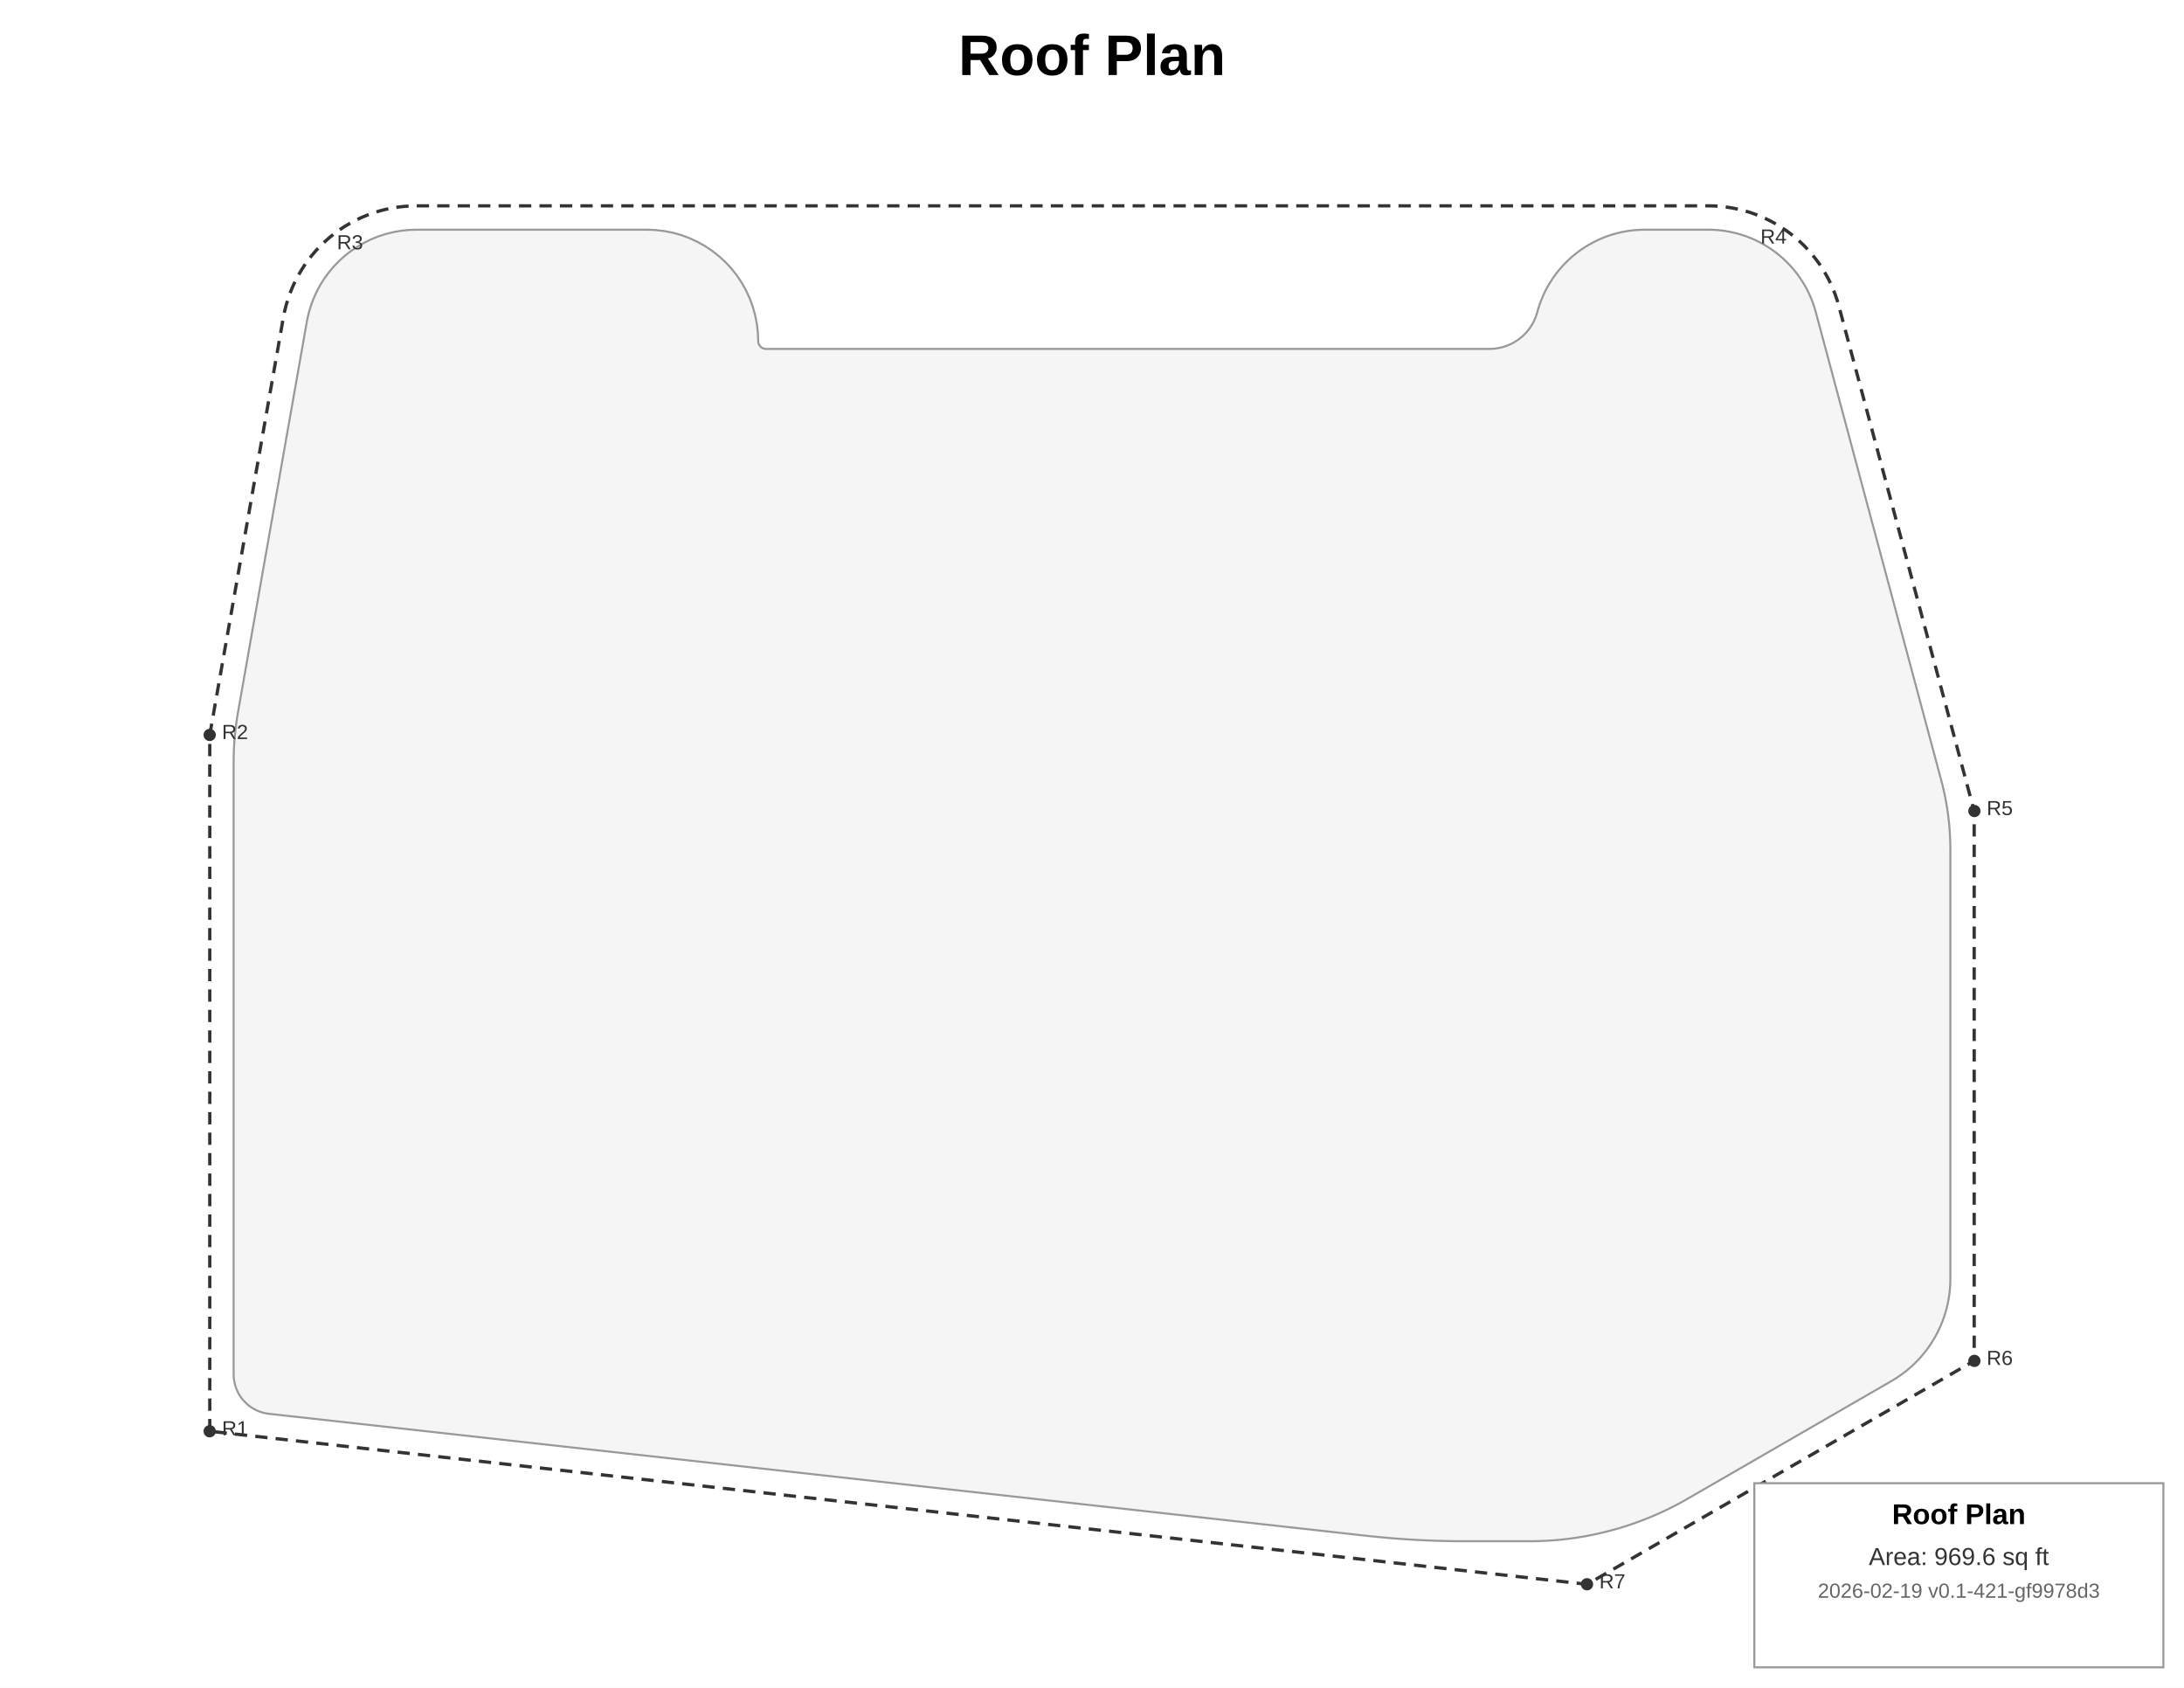
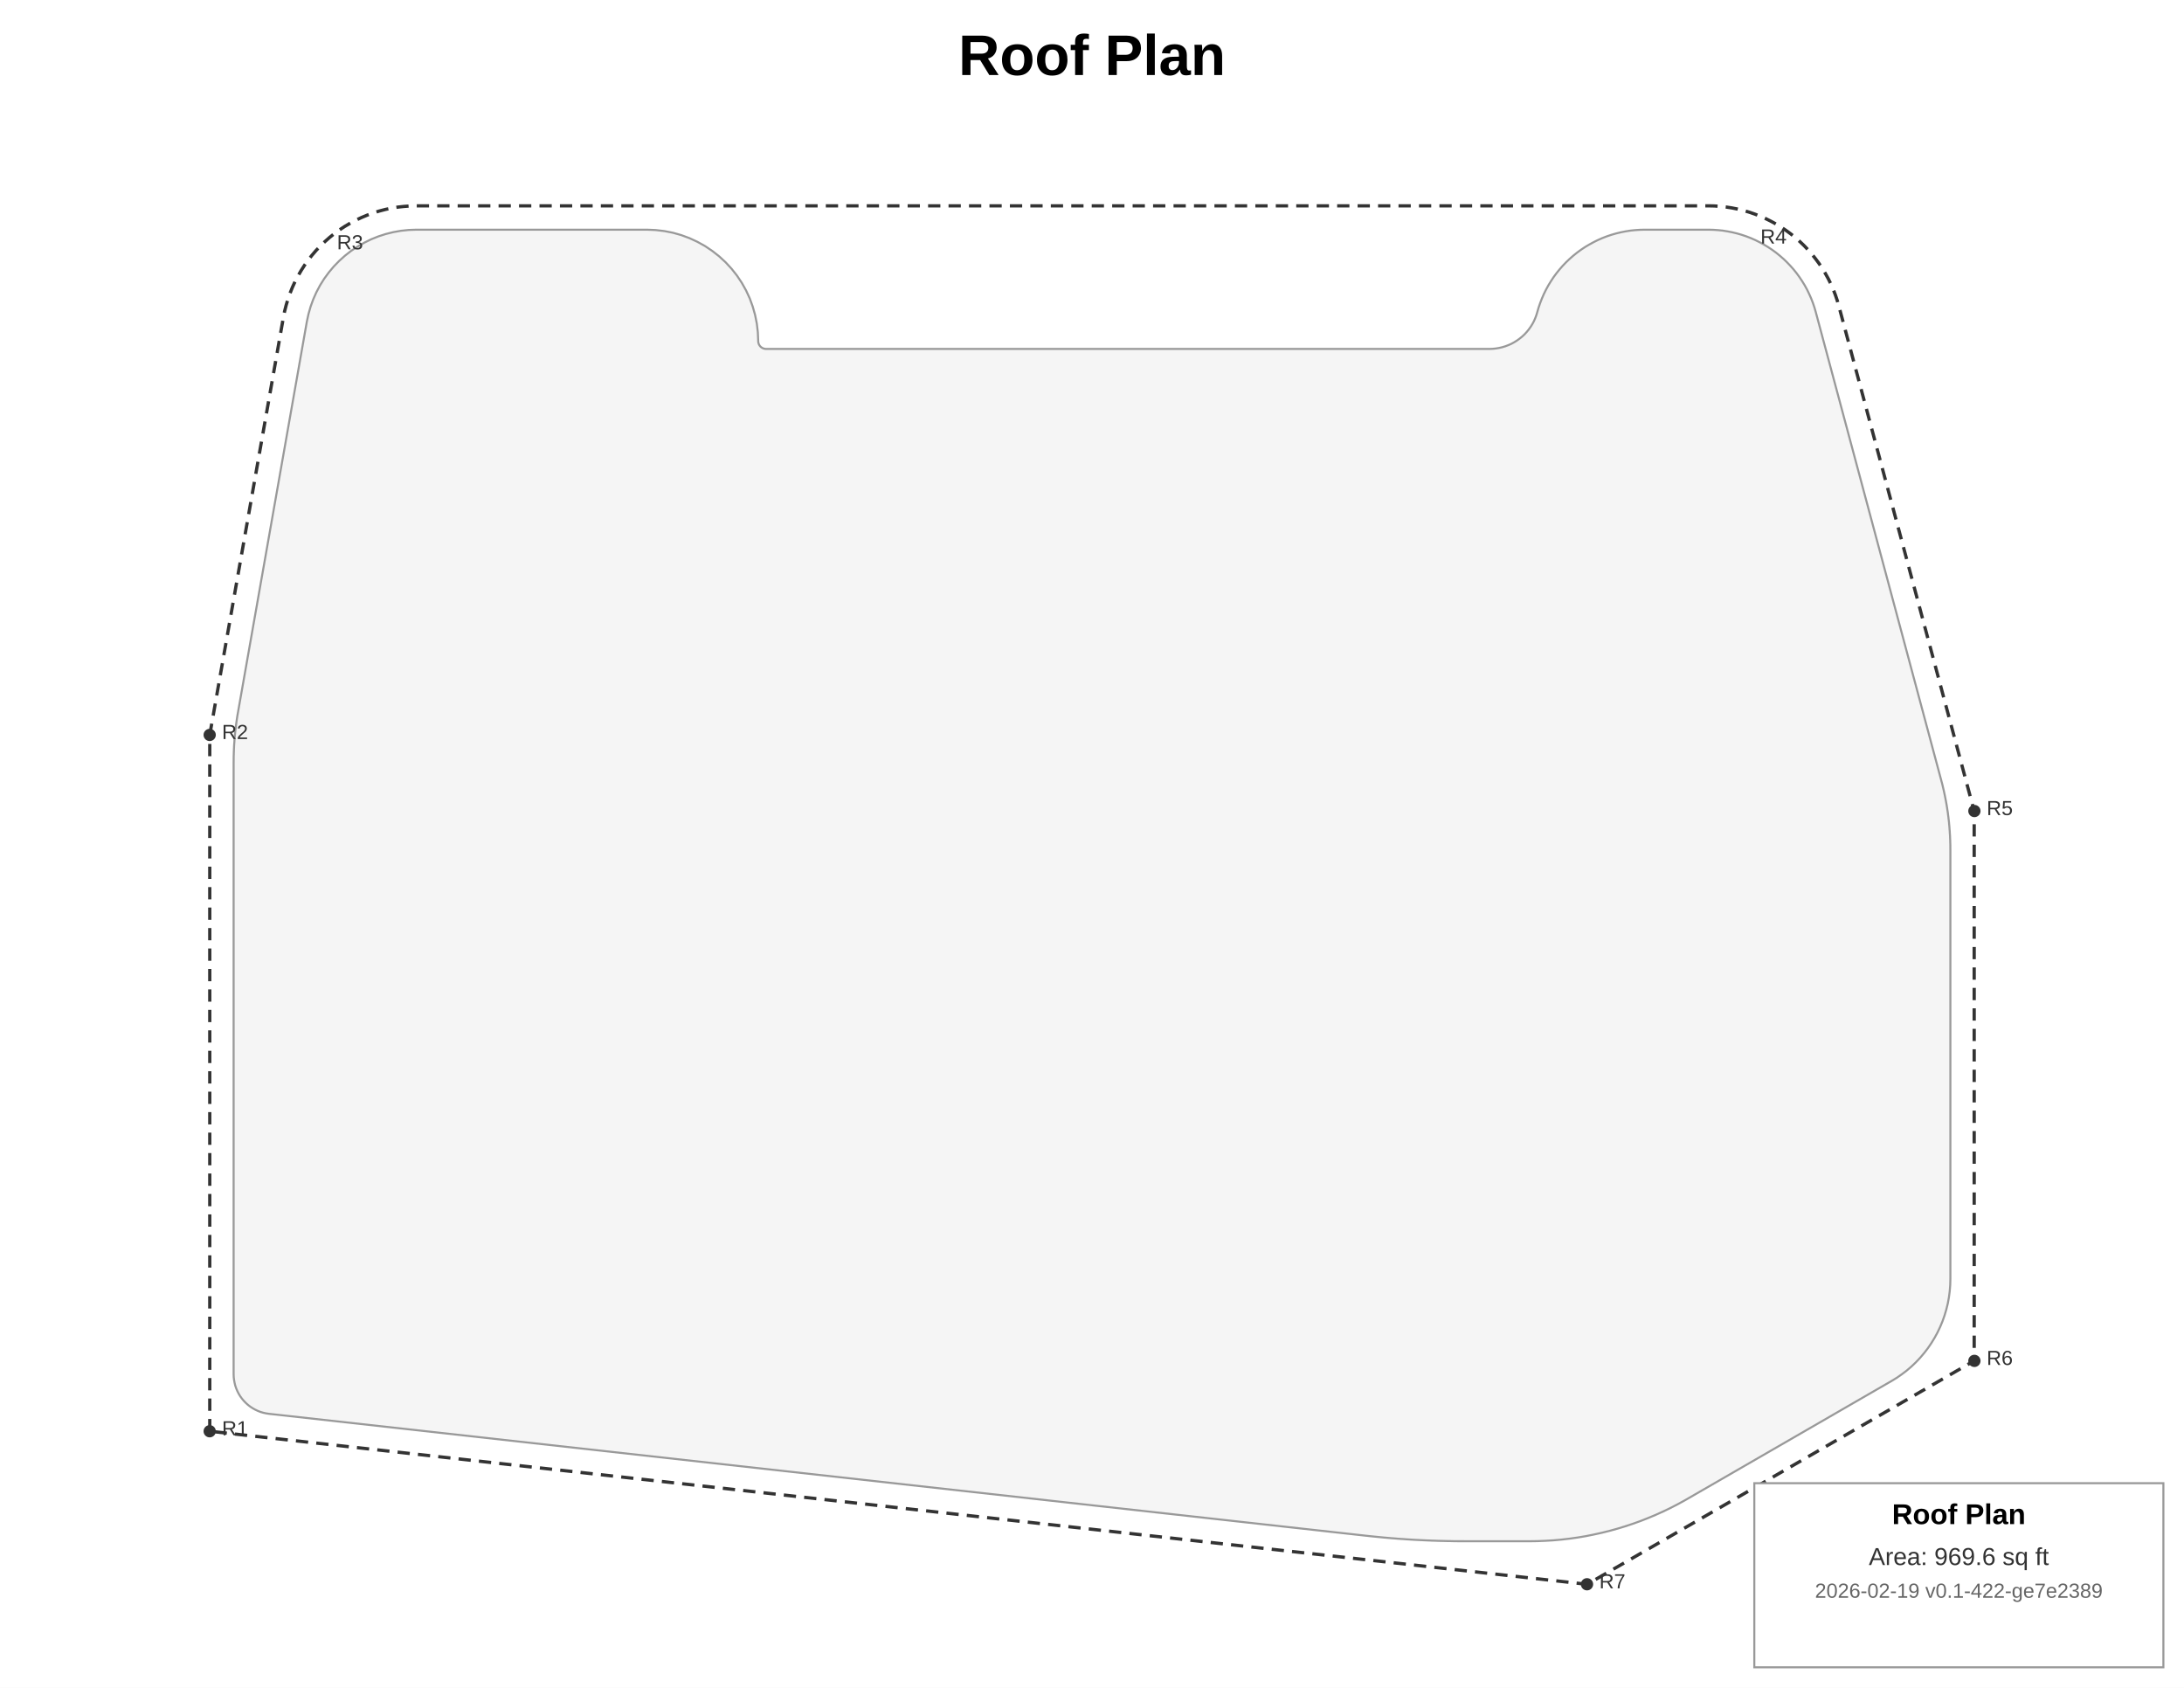
<svg xmlns="http://www.w3.org/2000/svg" width="792" height="612" viewBox="94.64 136.96 533.90 412.56">
  <rect x="94.64" y="136.96" width="533.90" height="412.56" fill="white" />
  <text x="361.6" y="155.3" text-anchor="middle" font-family="Arial" font-size="14" font-weight="bold">Roof Plan</text>
  <polygon points="160.39,482.54 159.69,482.43 159.00,482.28 158.32,482.08 157.66,481.82 157.02,481.52 156.40,481.17 155.81,480.78 155.25,480.35 154.72,479.87 154.23,479.36 153.78,478.82 153.36,478.24 152.99,477.63 152.67,477.00 152.39,476.35 152.16,475.68 151.99,474.99 151.86,474.30 151.78,473.59 151.75,472.88 151.75,323.28 151.76,322.66 151.76,322.04 151.78,321.43 151.80,320.81 151.82,320.19 151.85,319.58 151.88,318.96 151.93,318.35 151.97,317.73 152.02,317.12 152.08,316.50 152.14,315.89 152.21,315.28 152.28,314.66 152.36,314.05 152.44,313.44 152.53,312.83 152.62,312.22 152.72,311.61 152.83,311.00 169.65,215.58 170.05,213.72 170.57,211.90 171.22,210.11 171.99,208.38 172.88,206.70 173.89,205.09 175.01,203.56 176.23,202.10 177.55,200.74 178.96,199.47 180.45,198.30 182.03,197.24 183.67,196.29 185.38,195.45 187.14,194.74 188.94,194.16 190.79,193.70 192.65,193.37 194.54,193.17 196.44,193.10 252.79,193.10 254.92,193.19 257.04,193.44 259.14,193.85 261.19,194.43 263.19,195.17 265.13,196.07 267.00,197.11 268.77,198.30 270.45,199.62 272.02,201.07 273.47,202.64 274.79,204.31 275.98,206.09 277.02,207.95 277.92,209.89 278.65,211.90 279.23,213.95 279.65,216.05 279.90,218.17 279.99,220.30 279.99,220.46 280.01,220.61 280.04,220.76 280.08,220.90 280.13,221.05 280.20,221.19 280.27,221.32 280.36,221.45 280.45,221.57 280.56,221.68 280.67,221.78 280.79,221.88 280.91,221.96 281.05,222.03 281.19,222.10 281.33,222.15 281.48,222.19 281.63,222.22 281.78,222.24 281.93,222.25 458.74,222.25 459.53,222.22 460.32,222.14 461.10,222.01 461.87,221.83 462.63,221.60 463.37,221.32 464.10,221.00 464.80,220.62 465.47,220.20 466.11,219.74 466.73,219.24 467.31,218.70 467.85,218.12 468.35,217.50 468.81,216.86 469.23,216.19 469.61,215.49 469.93,214.76 470.21,214.02 470.44,213.26 470.77,212.12 471.16,211.00 471.59,209.89 472.06,208.81 472.59,207.74 473.16,206.70 473.78,205.69 474.43,204.70 475.14,203.74 475.88,202.82 476.66,201.93 477.48,201.07 478.34,200.25 479.23,199.47 480.16,198.72 481.11,198.02 482.10,197.36 483.12,196.75 484.16,196.18 485.22,195.65 486.31,195.17 487.41,194.74 488.54,194.36 489.68,194.03 490.83,193.75 491.99,193.52 493.17,193.33 494.35,193.21 495.53,193.13 496.72,193.10 512.26,193.10 513.45,193.13 514.63,193.21 515.81,193.33 516.98,193.52 518.15,193.75 519.30,194.03 520.44,194.36 521.56,194.74 522.67,195.17 523.76,195.65 524.82,196.18 525.86,196.75 526.87,197.36 527.86,198.02 528.82,198.72 529.74,199.47 530.64,200.25 531.49,201.07 532.31,201.93 533.10,202.82 533.84,203.74 534.54,204.70 535.20,205.69 535.82,206.70 536.39,207.74 536.91,208.81 537.39,209.89 537.82,211.00 538.20,212.12 538.53,213.26 569.19,327.67 569.26,327.95 569.34,328.23 569.41,328.50 569.48,328.78 569.55,329.06 569.61,329.34 569.68,329.62 569.74,329.89 569.81,330.17 569.87,330.45 569.93,330.73 569.99,331.01 570.05,331.29 570.11,331.57 570.16,331.85 570.22,332.13 570.27,332.42 570.33,332.70 570.38,332.98 570.43,333.26 570.48,333.54 570.53,333.82 570.57,334.11 570.62,334.39 570.66,334.67 570.70,334.95 570.75,335.24 570.79,335.52 570.83,335.80 570.86,336.09 570.90,336.37 570.94,336.66 570.97,336.94 571.00,337.22 571.04,337.51 571.07,337.79 571.10,338.08 571.12,338.36 571.15,338.65 571.18,338.93 571.20,339.22 571.22,339.50 571.24,339.79 571.27,340.07 571.28,340.36 571.30,340.65 571.32,340.93 571.34,341.22 571.35,341.50 571.36,341.79 571.37,342.08 571.39,342.36 571.39,342.65 571.40,342.93 571.41,343.22 571.42,343.51 571.42,343.79 571.42,344.08 571.42,344.36 571.43,344.65 571.43,449.57 571.39,451.08 571.27,452.58 571.07,454.08 570.80,455.56 570.44,457.03 570.01,458.48 569.51,459.90 568.93,461.30 568.28,462.66 567.56,463.98 566.77,465.27 565.92,466.52 565.00,467.71 564.02,468.86 562.98,469.96 561.89,471.00 560.74,471.98 559.54,472.89 558.30,473.75 557.01,474.54 506.53,503.68 504.78,504.64 503.01,505.55 501.22,506.41 499.41,507.23 497.57,508.00 495.72,508.73 493.85,509.40 491.96,510.03 490.05,510.61 488.14,511.14 486.20,511.62 484.26,512.05 482.31,512.44 480.35,512.77 478.37,513.05 476.40,513.28 474.42,513.46 472.43,513.58 470.44,513.66 468.45,513.69 452.91,513.69 452.50,513.68 452.09,513.68 451.69,513.68 451.28,513.68 450.88,513.68 450.47,513.67 450.06,513.67 449.66,513.66 449.25,513.65 448.85,513.65 448.44,513.64 448.03,513.63 447.63,513.62 447.22,513.61 446.82,513.60 446.41,513.59 446.00,513.58 445.60,513.56 445.19,513.55 444.79,513.54 444.38,513.52 443.97,513.50 443.57,513.49 443.16,513.47 442.76,513.45 442.35,513.43 441.95,513.41 441.54,513.39 441.14,513.37 440.73,513.35 440.32,513.33 439.92,513.30 439.51,513.28 439.11,513.25 438.70,513.23 438.30,513.20 437.89,513.17 437.49,513.14 437.08,513.12 436.68,513.09 436.27,513.06 435.87,513.02 435.46,512.99 435.06,512.96 434.65,512.93 434.25,512.89 433.84,512.86 433.44,512.82 433.03,512.79 432.63,512.75 432.23,512.71 431.82,512.67 431.42,512.63 431.01,512.59 430.61,512.55 430.21,512.51 429.80,512.47 429.40,512.43 428.99,512.38 428.59,512.34" fill="rgba(220,220,220,0.3)" stroke="#999" stroke-width="0.5" />
  <polygon points="145.92,486.80 145.92,316.58 163.91,214.57 164.21,213.06 164.59,211.57 165.03,210.10 165.54,208.65 166.11,207.22 166.75,205.82 167.46,204.46 168.23,203.13 169.06,201.83 169.95,200.58 170.89,199.37 171.89,198.20 172.95,197.08 174.06,196.02 175.21,195.00 176.41,194.04 177.65,193.14 178.94,192.29 180.26,191.51 181.62,190.79 183.01,190.13 184.42,189.54 185.87,189.01 187.34,188.55 188.82,188.16 190.33,187.84 191.84,187.59 193.37,187.42 194.90,187.31 196.44,187.27 512.26,187.27 513.70,187.30 515.14,187.40 516.57,187.56 518.00,187.78 519.41,188.06 520.81,188.40 522.19,188.80 523.56,189.27 524.90,189.79 526.22,190.37 527.51,191.01 528.77,191.70 530.01,192.45 531.20,193.25 532.37,194.10 533.49,195.00 534.57,195.95 535.62,196.95 536.61,197.99 537.56,199.07 538.46,200.20 539.32,201.36 540.12,202.56 540.86,203.79 541.56,205.05 542.20,206.34 542.78,207.66 543.30,209.01 543.76,210.37 544.16,211.75 577.25,335.25 577.25,469.58 482.64,524.21" fill="none" stroke="#333" stroke-width="0.8" stroke-dasharray="3,2" />
  <circle cx="145.9" cy="486.8" r="1.5" fill="#333" stroke="none" />
  <text x="148.9" y="487.8" font-family="Arial" font-size="5" fill="#333">R1</text>
  <circle cx="145.9" cy="316.6" r="1.5" fill="#333" stroke="none" />
  <text x="148.9" y="317.6" font-family="Arial" font-size="5" fill="#333">R2</text>
  <circle cx="577.3" cy="335.2" r="1.5" fill="#333" stroke="none" />
  <text x="580.3" y="336.2" font-family="Arial" font-size="5" fill="#333">R5</text>
  <circle cx="577.3" cy="469.6" r="1.5" fill="#333" stroke="none" />
  <text x="580.3" y="470.6" font-family="Arial" font-size="5" fill="#333">R6</text>
  <circle cx="482.6" cy="524.2" r="1.5" fill="#333" stroke="none" />
  <text x="485.6" y="525.2" font-family="Arial" font-size="5" fill="#333">R7</text>
  <text x="180.2" y="197.9" text-anchor="middle" font-family="Arial" font-size="5" fill="#333">R3</text>
  <text x="528.2" y="196.5" text-anchor="middle" font-family="Arial" font-size="5" fill="#333">R4</text>
  <rect x="523.5" y="499.5" width="100" height="45" fill="white" stroke="#999" stroke-width="0.5" />
  <text x="573.5" y="509.5" text-anchor="middle" font-family="Arial" font-size="7" font-weight="bold">Roof Plan</text>
  <text x="573.5" y="519.5" text-anchor="middle" font-family="Arial" font-size="6" fill="#333">Area: 969.6 sq ft</text>
-   <text x="573.5" y="527.5" text-anchor="middle" font-family="Arial" font-size="5" fill="#666">2026-02-19  v0.1-421-gf9978d3</text>
+   <text x="573.5" y="527.5" text-anchor="middle" font-family="Arial" font-size="5" fill="#666">2026-02-19  v0.1-422-ge7e2389</text>
</svg>
